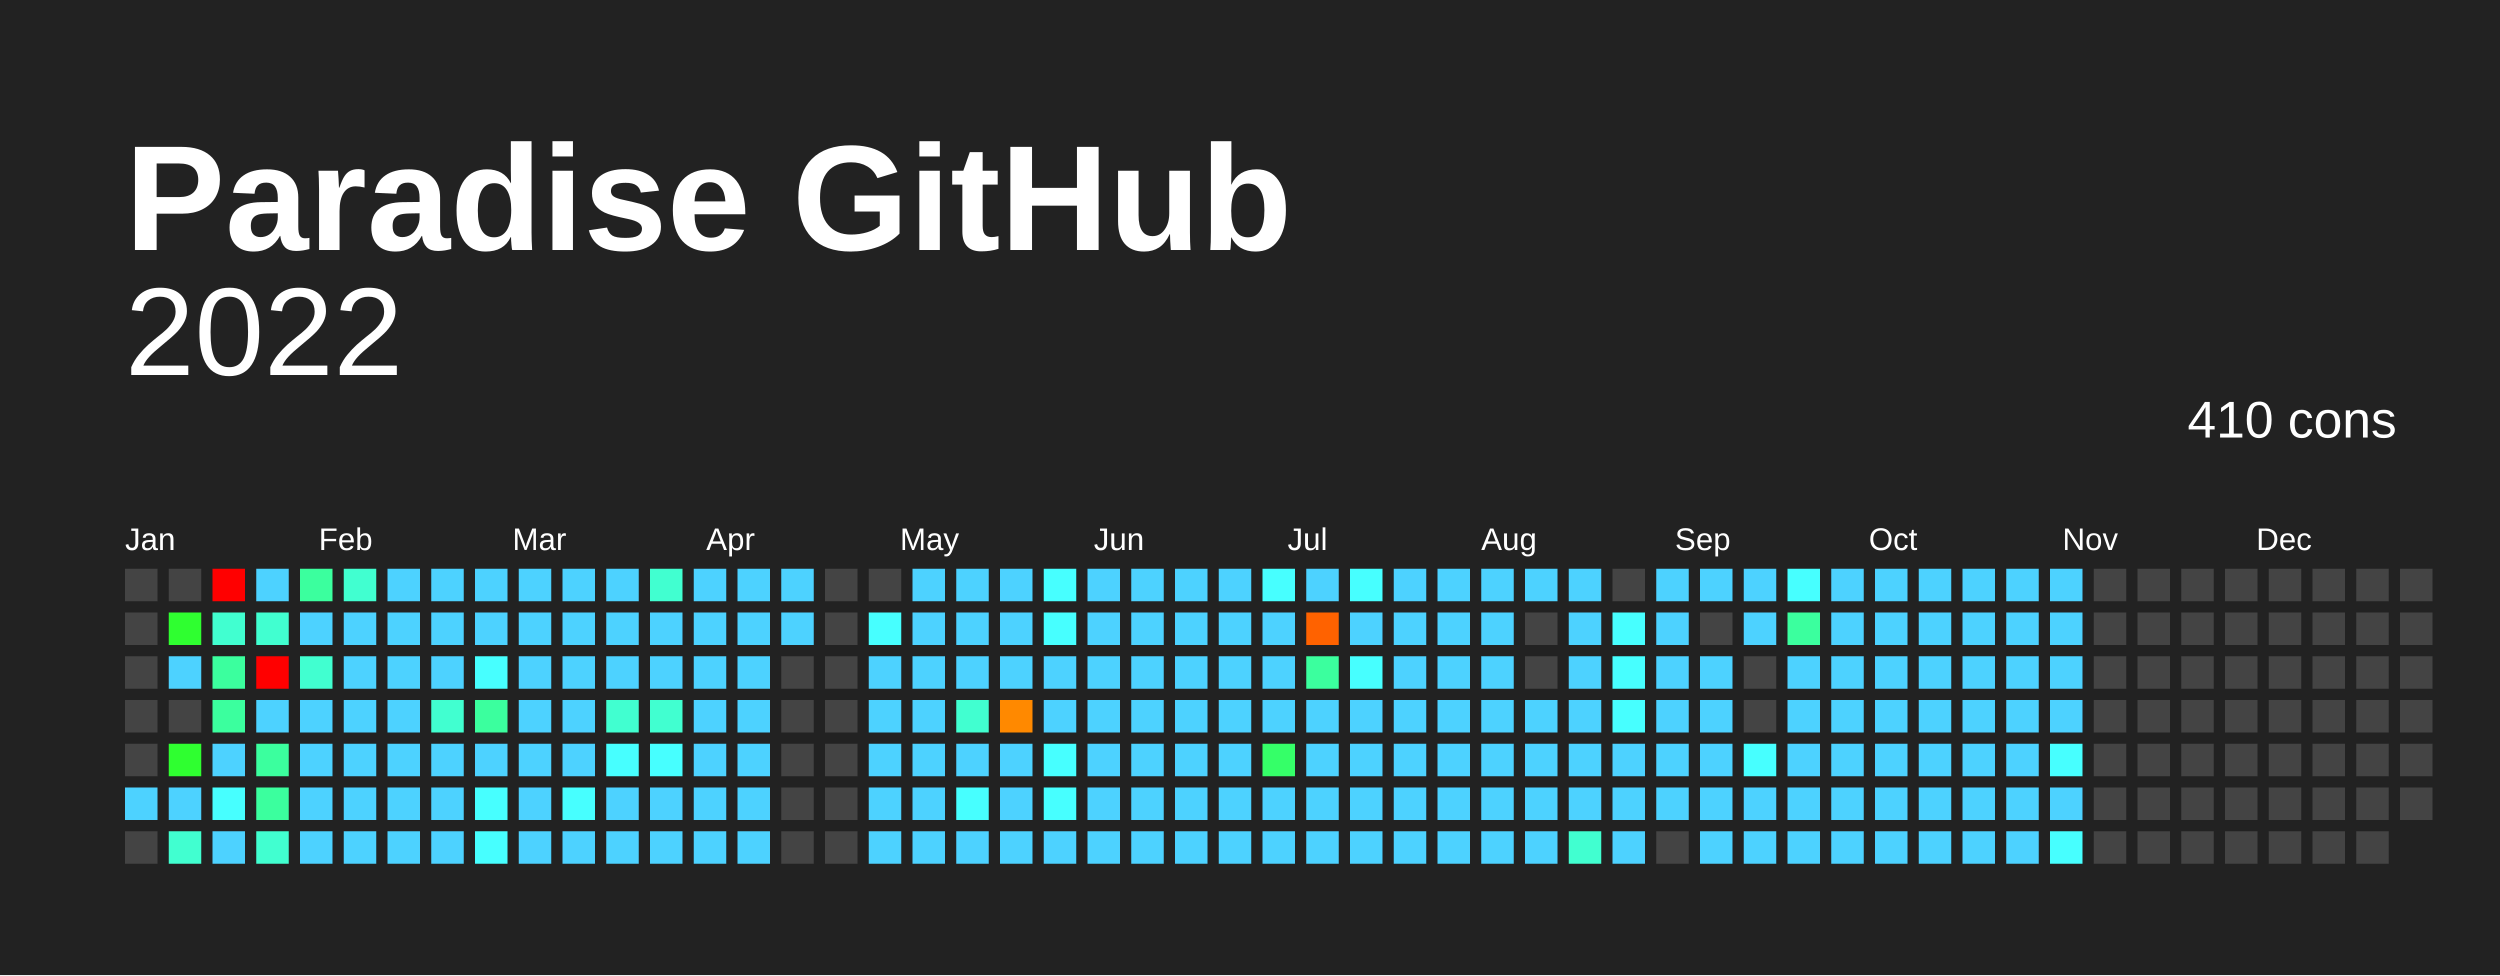
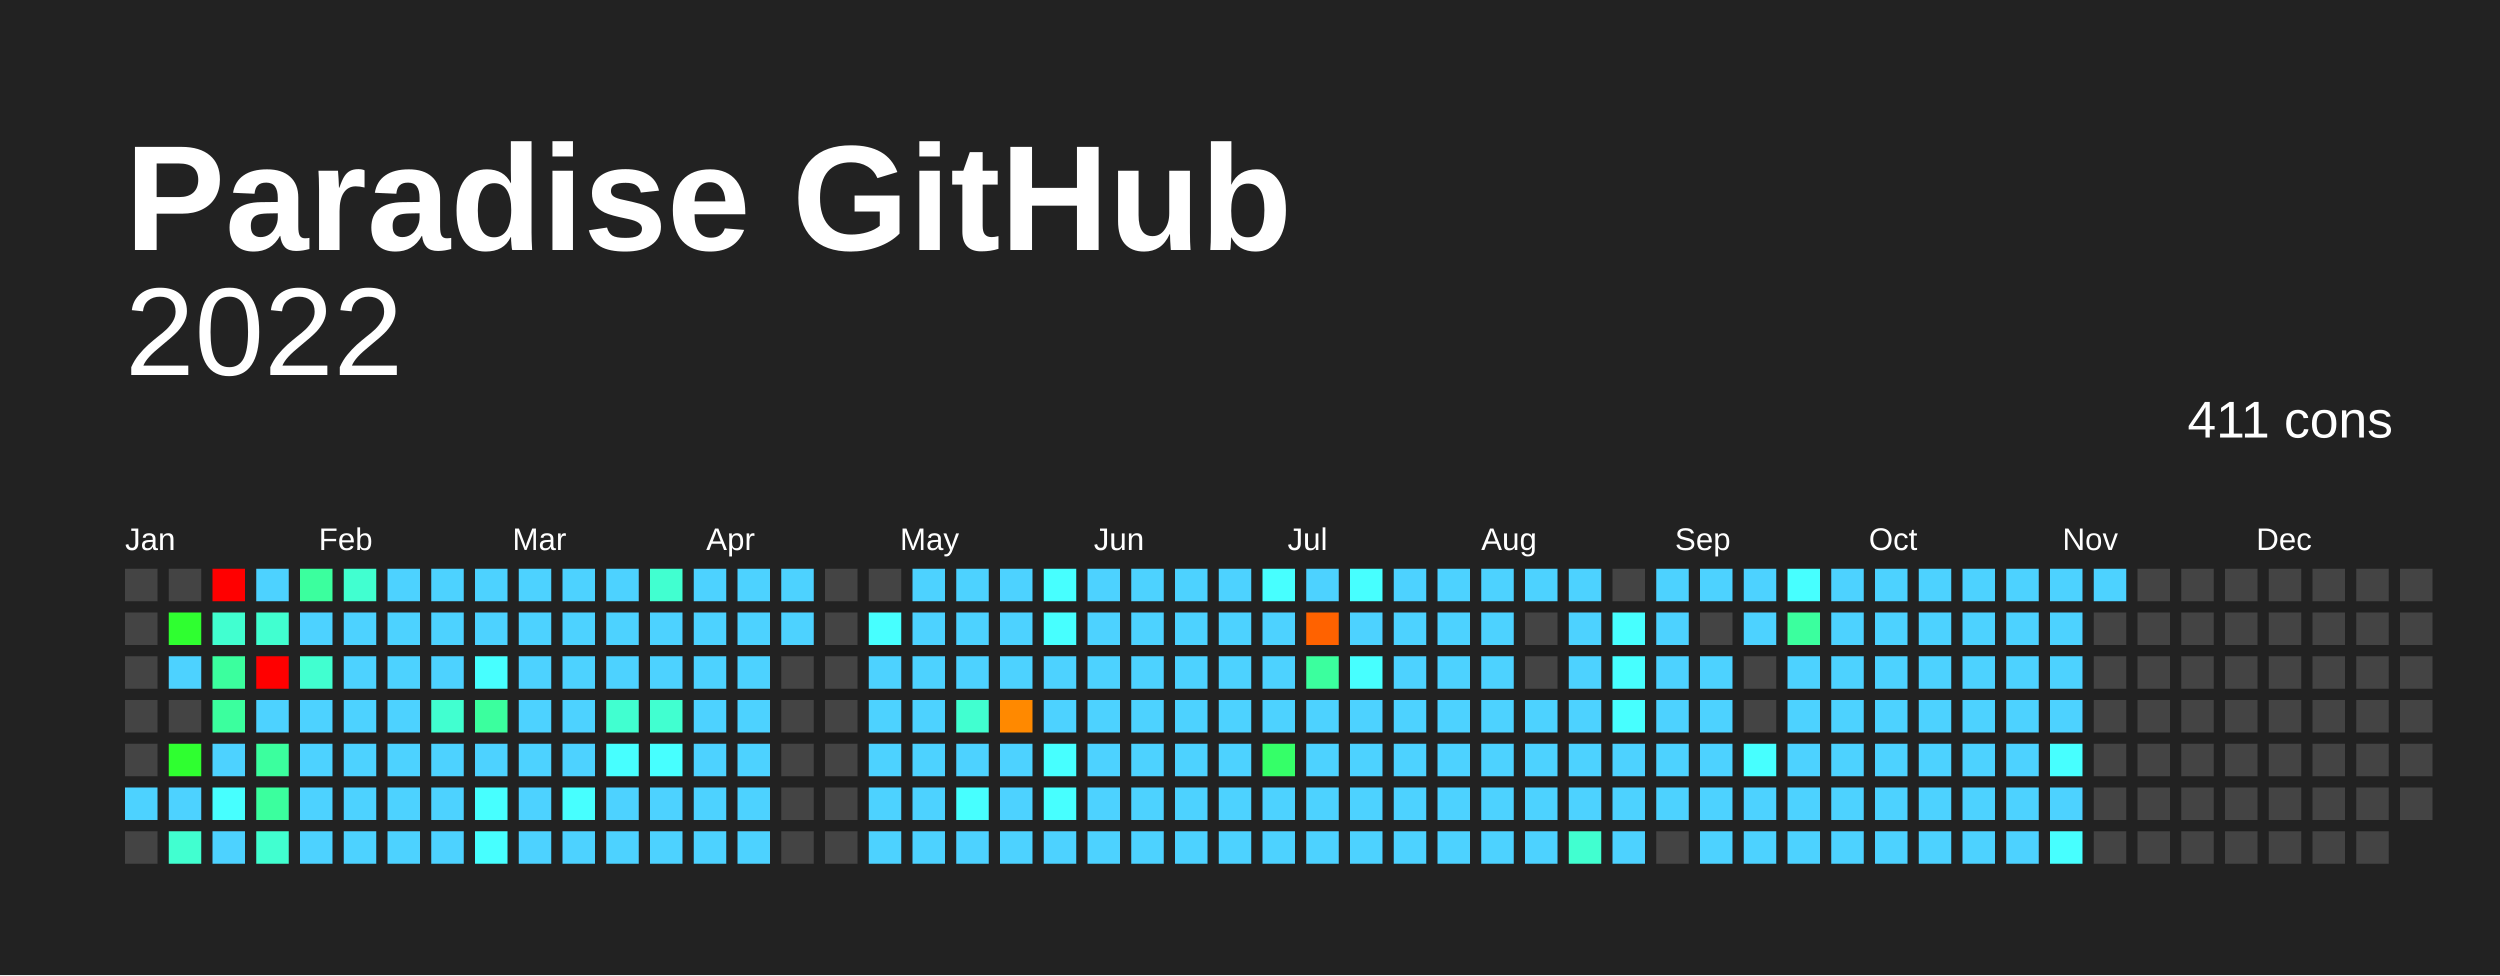
<svg xmlns="http://www.w3.org/2000/svg" baseProfile="full" height="78mm" version="1.1" viewBox="0,0,200,78" width="200mm">
  <defs />
  <rect fill="#222222" height="78" width="200" x="0" y="0" />
  <text fill="#FFFFFF" style="font-size:12px; font-family:Arial; font-weight:bold;" x="10" y="20">Paradise GitHub</text>
  <text alignment-baseline="hanging" fill="#FFFFFF" style="font-size:10.0px; font-family:Arial;" x="10" y="30">2022</text>
-   <text alignment-baseline="hanging" fill="#FFFFFF" style="font-size:4.125px; font-family:Arial;" x="175" y="35">410 cons</text>
+   <text alignment-baseline="hanging" fill="#FFFFFF" style="font-size:4.125px; font-family:Arial;" x="175" y="35">411 cons</text>
  <text fill="#FFFFFF" style="font-size:2.5px; font-family:Arial" x="10.0" y="44">Jan</text>
  <text fill="#FFFFFF" style="font-size:2.5px; font-family:Arial" x="25.5" y="44">Feb</text>
  <text fill="#FFFFFF" style="font-size:2.5px; font-family:Arial" x="41.0" y="44">Mar</text>
  <text fill="#FFFFFF" style="font-size:2.5px; font-family:Arial" x="56.5" y="44">Apr</text>
  <text fill="#FFFFFF" style="font-size:2.5px; font-family:Arial" x="72.0" y="44">May</text>
  <text fill="#FFFFFF" style="font-size:2.5px; font-family:Arial" x="87.5" y="44">Jun</text>
  <text fill="#FFFFFF" style="font-size:2.5px; font-family:Arial" x="103.0" y="44">Jul</text>
  <text fill="#FFFFFF" style="font-size:2.5px; font-family:Arial" x="118.5" y="44">Aug</text>
  <text fill="#FFFFFF" style="font-size:2.5px; font-family:Arial" x="134.0" y="44">Sep</text>
  <text fill="#FFFFFF" style="font-size:2.5px; font-family:Arial" x="149.5" y="44">Oct</text>
  <text fill="#FFFFFF" style="font-size:2.5px; font-family:Arial" x="165.0" y="44">Nov</text>
  <text fill="#FFFFFF" style="font-size:2.5px; font-family:Arial" x="180.5" y="44">Dec</text>
  <rect fill="#444444" height="2.6" width="2.6" x="10.0" y="45.5" />
  <rect fill="#444444" height="2.6" width="2.6" x="10.0" y="49.0" />
  <rect fill="#444444" height="2.6" width="2.6" x="10.0" y="52.5" />
  <rect fill="#444444" height="2.6" width="2.6" x="10.0" y="56.0" />
  <rect fill="#444444" height="2.6" width="2.6" x="10.0" y="59.5" />
  <rect fill="#4dd2ff" height="2.6" width="2.6" x="10.0" y="63.0" />
  <rect fill="#444444" height="2.6" width="2.6" x="10.0" y="66.5" />
  <rect fill="#444444" height="2.6" width="2.6" x="13.5" y="45.5" />
  <rect fill="#2fff30" height="2.6" width="2.6" x="13.5" y="49.0" />
  <rect fill="#4dd2ff" height="2.6" width="2.6" x="13.5" y="52.5" />
  <rect fill="#444444" height="2.6" width="2.6" x="13.5" y="56.0" />
  <rect fill="#2fff30" height="2.6" width="2.6" x="13.5" y="59.5" />
  <rect fill="#4dd2ff" height="2.6" width="2.6" x="13.5" y="63.0" />
  <rect fill="#41ffd0" height="2.6" width="2.6" x="13.5" y="66.5" />
  <rect fill="red" height="2.6" width="2.6" x="17.0" y="45.5" />
  <rect fill="#41ffd0" height="2.6" width="2.6" x="17.0" y="49.0" />
  <rect fill="#3bff9e" height="2.6" width="2.6" x="17.0" y="52.5" />
  <rect fill="#3bff9e" height="2.6" width="2.6" x="17.0" y="56.0" />
  <rect fill="#4dd2ff" height="2.6" width="2.6" x="17.0" y="59.5" />
  <rect fill="#47ffff" height="2.6" width="2.6" x="17.0" y="63.0" />
  <rect fill="#4dd2ff" height="2.6" width="2.6" x="17.0" y="66.5" />
  <rect fill="#4dd2ff" height="2.6" width="2.6" x="20.5" y="45.5" />
  <rect fill="#41ffd0" height="2.6" width="2.6" x="20.5" y="49.0" />
  <rect fill="red" height="2.6" width="2.6" x="20.5" y="52.5" />
  <rect fill="#4dd2ff" height="2.6" width="2.6" x="20.5" y="56.0" />
  <rect fill="#3bff9e" height="2.6" width="2.6" x="20.5" y="59.5" />
  <rect fill="#3bff9e" height="2.6" width="2.6" x="20.5" y="63.0" />
  <rect fill="#41ffd0" height="2.6" width="2.6" x="20.5" y="66.5" />
  <rect fill="#3bff9e" height="2.6" width="2.6" x="24.0" y="45.5" />
  <rect fill="#4dd2ff" height="2.6" width="2.6" x="24.0" y="49.0" />
  <rect fill="#41ffd0" height="2.6" width="2.6" x="24.0" y="52.5" />
  <rect fill="#4dd2ff" height="2.6" width="2.6" x="24.0" y="56.0" />
  <rect fill="#4dd2ff" height="2.6" width="2.6" x="24.0" y="59.5" />
  <rect fill="#4dd2ff" height="2.6" width="2.6" x="24.0" y="63.0" />
  <rect fill="#4dd2ff" height="2.6" width="2.6" x="24.0" y="66.5" />
  <rect fill="#41ffd0" height="2.6" width="2.6" x="27.5" y="45.5" />
  <rect fill="#4dd2ff" height="2.6" width="2.6" x="27.5" y="49.0" />
  <rect fill="#4dd2ff" height="2.6" width="2.6" x="27.5" y="52.5" />
  <rect fill="#4dd2ff" height="2.6" width="2.6" x="27.5" y="56.0" />
  <rect fill="#4dd2ff" height="2.6" width="2.6" x="27.5" y="59.5" />
  <rect fill="#4dd2ff" height="2.6" width="2.6" x="27.5" y="63.0" />
  <rect fill="#4dd2ff" height="2.6" width="2.6" x="27.5" y="66.5" />
  <rect fill="#4dd2ff" height="2.6" width="2.6" x="31.0" y="45.5" />
  <rect fill="#4dd2ff" height="2.6" width="2.6" x="31.0" y="49.0" />
  <rect fill="#4dd2ff" height="2.6" width="2.6" x="31.0" y="52.5" />
  <rect fill="#4dd2ff" height="2.6" width="2.6" x="31.0" y="56.0" />
  <rect fill="#4dd2ff" height="2.6" width="2.6" x="31.0" y="59.5" />
  <rect fill="#4dd2ff" height="2.6" width="2.6" x="31.0" y="63.0" />
  <rect fill="#4dd2ff" height="2.6" width="2.6" x="31.0" y="66.5" />
  <rect fill="#4dd2ff" height="2.6" width="2.6" x="34.5" y="45.5" />
  <rect fill="#4dd2ff" height="2.6" width="2.6" x="34.5" y="49.0" />
  <rect fill="#4dd2ff" height="2.6" width="2.6" x="34.5" y="52.5" />
  <rect fill="#41ffd0" height="2.6" width="2.6" x="34.5" y="56.0" />
  <rect fill="#4dd2ff" height="2.6" width="2.6" x="34.5" y="59.5" />
  <rect fill="#4dd2ff" height="2.6" width="2.6" x="34.5" y="63.0" />
  <rect fill="#4dd2ff" height="2.6" width="2.6" x="34.5" y="66.5" />
  <rect fill="#4dd2ff" height="2.6" width="2.6" x="38.0" y="45.5" />
  <rect fill="#4dd2ff" height="2.6" width="2.6" x="38.0" y="49.0" />
  <rect fill="#47ffff" height="2.6" width="2.6" x="38.0" y="52.5" />
  <rect fill="#3bff9e" height="2.6" width="2.6" x="38.0" y="56.0" />
  <rect fill="#4dd2ff" height="2.6" width="2.6" x="38.0" y="59.5" />
  <rect fill="#47ffff" height="2.6" width="2.6" x="38.0" y="63.0" />
  <rect fill="#47ffff" height="2.6" width="2.6" x="38.0" y="66.5" />
  <rect fill="#4dd2ff" height="2.6" width="2.6" x="41.5" y="45.5" />
  <rect fill="#4dd2ff" height="2.6" width="2.6" x="41.5" y="49.0" />
  <rect fill="#4dd2ff" height="2.6" width="2.6" x="41.5" y="52.5" />
  <rect fill="#4dd2ff" height="2.6" width="2.6" x="41.5" y="56.0" />
  <rect fill="#4dd2ff" height="2.6" width="2.6" x="41.5" y="59.5" />
  <rect fill="#4dd2ff" height="2.6" width="2.6" x="41.5" y="63.0" />
  <rect fill="#4dd2ff" height="2.6" width="2.6" x="41.5" y="66.5" />
  <rect fill="#4dd2ff" height="2.6" width="2.6" x="45.0" y="45.5" />
  <rect fill="#4dd2ff" height="2.6" width="2.6" x="45.0" y="49.0" />
  <rect fill="#4dd2ff" height="2.6" width="2.6" x="45.0" y="52.5" />
  <rect fill="#4dd2ff" height="2.6" width="2.6" x="45.0" y="56.0" />
  <rect fill="#4dd2ff" height="2.6" width="2.6" x="45.0" y="59.5" />
  <rect fill="#47ffff" height="2.6" width="2.6" x="45.0" y="63.0" />
  <rect fill="#4dd2ff" height="2.6" width="2.6" x="45.0" y="66.5" />
  <rect fill="#4dd2ff" height="2.6" width="2.6" x="48.5" y="45.5" />
  <rect fill="#4dd2ff" height="2.6" width="2.6" x="48.5" y="49.0" />
  <rect fill="#4dd2ff" height="2.6" width="2.6" x="48.5" y="52.5" />
  <rect fill="#41ffd0" height="2.6" width="2.6" x="48.5" y="56.0" />
  <rect fill="#47ffff" height="2.6" width="2.6" x="48.5" y="59.5" />
  <rect fill="#4dd2ff" height="2.6" width="2.6" x="48.5" y="63.0" />
  <rect fill="#4dd2ff" height="2.6" width="2.6" x="48.5" y="66.5" />
  <rect fill="#41ffd0" height="2.6" width="2.6" x="52.0" y="45.5" />
  <rect fill="#4dd2ff" height="2.6" width="2.6" x="52.0" y="49.0" />
  <rect fill="#4dd2ff" height="2.6" width="2.6" x="52.0" y="52.5" />
  <rect fill="#41ffd0" height="2.6" width="2.6" x="52.0" y="56.0" />
  <rect fill="#47ffff" height="2.6" width="2.6" x="52.0" y="59.5" />
  <rect fill="#4dd2ff" height="2.6" width="2.6" x="52.0" y="63.0" />
  <rect fill="#4dd2ff" height="2.6" width="2.6" x="52.0" y="66.5" />
  <rect fill="#4dd2ff" height="2.6" width="2.6" x="55.5" y="45.5" />
  <rect fill="#4dd2ff" height="2.6" width="2.6" x="55.5" y="49.0" />
  <rect fill="#4dd2ff" height="2.6" width="2.6" x="55.5" y="52.5" />
  <rect fill="#4dd2ff" height="2.6" width="2.6" x="55.5" y="56.0" />
  <rect fill="#4dd2ff" height="2.6" width="2.6" x="55.5" y="59.5" />
  <rect fill="#4dd2ff" height="2.6" width="2.6" x="55.5" y="63.0" />
  <rect fill="#4dd2ff" height="2.6" width="2.6" x="55.5" y="66.5" />
  <rect fill="#4dd2ff" height="2.6" width="2.6" x="59.0" y="45.5" />
  <rect fill="#4dd2ff" height="2.6" width="2.6" x="59.0" y="49.0" />
  <rect fill="#4dd2ff" height="2.6" width="2.6" x="59.0" y="52.5" />
  <rect fill="#4dd2ff" height="2.6" width="2.6" x="59.0" y="56.0" />
  <rect fill="#4dd2ff" height="2.6" width="2.6" x="59.0" y="59.5" />
  <rect fill="#4dd2ff" height="2.6" width="2.6" x="59.0" y="63.0" />
  <rect fill="#4dd2ff" height="2.6" width="2.6" x="59.0" y="66.5" />
  <rect fill="#4dd2ff" height="2.6" width="2.6" x="62.5" y="45.5" />
  <rect fill="#4dd2ff" height="2.6" width="2.6" x="62.5" y="49.0" />
  <rect fill="#444444" height="2.6" width="2.6" x="62.5" y="52.5" />
  <rect fill="#444444" height="2.6" width="2.6" x="62.5" y="56.0" />
  <rect fill="#444444" height="2.6" width="2.6" x="62.5" y="59.5" />
  <rect fill="#444444" height="2.6" width="2.6" x="62.5" y="63.0" />
  <rect fill="#444444" height="2.6" width="2.6" x="62.5" y="66.5" />
  <rect fill="#444444" height="2.6" width="2.6" x="66.0" y="45.5" />
  <rect fill="#444444" height="2.6" width="2.6" x="66.0" y="49.0" />
  <rect fill="#444444" height="2.6" width="2.6" x="66.0" y="52.5" />
  <rect fill="#444444" height="2.6" width="2.6" x="66.0" y="56.0" />
  <rect fill="#444444" height="2.6" width="2.6" x="66.0" y="59.5" />
  <rect fill="#444444" height="2.6" width="2.6" x="66.0" y="63.0" />
  <rect fill="#444444" height="2.6" width="2.6" x="66.0" y="66.5" />
  <rect fill="#444444" height="2.6" width="2.6" x="69.5" y="45.5" />
  <rect fill="#47ffff" height="2.6" width="2.6" x="69.5" y="49.0" />
  <rect fill="#4dd2ff" height="2.6" width="2.6" x="69.5" y="52.5" />
  <rect fill="#4dd2ff" height="2.6" width="2.6" x="69.5" y="56.0" />
  <rect fill="#4dd2ff" height="2.6" width="2.6" x="69.5" y="59.5" />
  <rect fill="#4dd2ff" height="2.6" width="2.6" x="69.5" y="63.0" />
  <rect fill="#4dd2ff" height="2.6" width="2.6" x="69.5" y="66.5" />
  <rect fill="#4dd2ff" height="2.6" width="2.6" x="73.0" y="45.5" />
  <rect fill="#4dd2ff" height="2.6" width="2.6" x="73.0" y="49.0" />
  <rect fill="#4dd2ff" height="2.6" width="2.6" x="73.0" y="52.5" />
  <rect fill="#4dd2ff" height="2.6" width="2.6" x="73.0" y="56.0" />
  <rect fill="#4dd2ff" height="2.6" width="2.6" x="73.0" y="59.5" />
  <rect fill="#4dd2ff" height="2.6" width="2.6" x="73.0" y="63.0" />
  <rect fill="#4dd2ff" height="2.6" width="2.6" x="73.0" y="66.5" />
  <rect fill="#4dd2ff" height="2.6" width="2.6" x="76.5" y="45.5" />
  <rect fill="#4dd2ff" height="2.6" width="2.6" x="76.5" y="49.0" />
  <rect fill="#4dd2ff" height="2.6" width="2.6" x="76.5" y="52.5" />
  <rect fill="#41ffd0" height="2.6" width="2.6" x="76.5" y="56.0" />
  <rect fill="#4dd2ff" height="2.6" width="2.6" x="76.5" y="59.5" />
  <rect fill="#47ffff" height="2.6" width="2.6" x="76.5" y="63.0" />
  <rect fill="#4dd2ff" height="2.6" width="2.6" x="76.5" y="66.5" />
  <rect fill="#4dd2ff" height="2.6" width="2.6" x="80.0" y="45.5" />
  <rect fill="#4dd2ff" height="2.6" width="2.6" x="80.0" y="49.0" />
  <rect fill="#4dd2ff" height="2.6" width="2.6" x="80.0" y="52.5" />
  <rect fill="#ff8900" height="2.6" width="2.6" x="80.0" y="56.0" />
  <rect fill="#4dd2ff" height="2.6" width="2.6" x="80.0" y="59.5" />
  <rect fill="#4dd2ff" height="2.6" width="2.6" x="80.0" y="63.0" />
  <rect fill="#4dd2ff" height="2.6" width="2.6" x="80.0" y="66.5" />
  <rect fill="#47ffff" height="2.6" width="2.6" x="83.5" y="45.5" />
  <rect fill="#47ffff" height="2.6" width="2.6" x="83.5" y="49.0" />
  <rect fill="#4dd2ff" height="2.6" width="2.6" x="83.5" y="52.5" />
  <rect fill="#4dd2ff" height="2.6" width="2.6" x="83.5" y="56.0" />
  <rect fill="#47ffff" height="2.6" width="2.6" x="83.5" y="59.5" />
  <rect fill="#47ffff" height="2.6" width="2.6" x="83.5" y="63.0" />
  <rect fill="#4dd2ff" height="2.6" width="2.6" x="83.5" y="66.5" />
  <rect fill="#4dd2ff" height="2.6" width="2.6" x="87.0" y="45.5" />
  <rect fill="#4dd2ff" height="2.6" width="2.6" x="87.0" y="49.0" />
  <rect fill="#4dd2ff" height="2.6" width="2.6" x="87.0" y="52.5" />
  <rect fill="#4dd2ff" height="2.6" width="2.6" x="87.0" y="56.0" />
  <rect fill="#4dd2ff" height="2.6" width="2.6" x="87.0" y="59.5" />
  <rect fill="#4dd2ff" height="2.6" width="2.6" x="87.0" y="63.0" />
  <rect fill="#4dd2ff" height="2.6" width="2.6" x="87.0" y="66.5" />
  <rect fill="#4dd2ff" height="2.6" width="2.6" x="90.5" y="45.5" />
  <rect fill="#4dd2ff" height="2.6" width="2.6" x="90.5" y="49.0" />
  <rect fill="#4dd2ff" height="2.6" width="2.6" x="90.5" y="52.5" />
  <rect fill="#4dd2ff" height="2.6" width="2.6" x="90.5" y="56.0" />
  <rect fill="#4dd2ff" height="2.6" width="2.6" x="90.5" y="59.5" />
  <rect fill="#4dd2ff" height="2.6" width="2.6" x="90.5" y="63.0" />
  <rect fill="#4dd2ff" height="2.6" width="2.6" x="90.5" y="66.5" />
  <rect fill="#4dd2ff" height="2.6" width="2.6" x="94.0" y="45.5" />
  <rect fill="#4dd2ff" height="2.6" width="2.6" x="94.0" y="49.0" />
  <rect fill="#4dd2ff" height="2.6" width="2.6" x="94.0" y="52.5" />
  <rect fill="#4dd2ff" height="2.6" width="2.6" x="94.0" y="56.0" />
  <rect fill="#4dd2ff" height="2.6" width="2.6" x="94.0" y="59.5" />
  <rect fill="#4dd2ff" height="2.6" width="2.6" x="94.0" y="63.0" />
  <rect fill="#4dd2ff" height="2.6" width="2.6" x="94.0" y="66.5" />
  <rect fill="#4dd2ff" height="2.6" width="2.6" x="97.5" y="45.5" />
  <rect fill="#4dd2ff" height="2.6" width="2.6" x="97.5" y="49.0" />
  <rect fill="#4dd2ff" height="2.6" width="2.6" x="97.5" y="52.5" />
  <rect fill="#4dd2ff" height="2.6" width="2.6" x="97.5" y="56.0" />
  <rect fill="#4dd2ff" height="2.6" width="2.6" x="97.5" y="59.5" />
  <rect fill="#4dd2ff" height="2.6" width="2.6" x="97.5" y="63.0" />
  <rect fill="#4dd2ff" height="2.6" width="2.6" x="97.5" y="66.5" />
  <rect fill="#47ffff" height="2.6" width="2.6" x="101.0" y="45.5" />
  <rect fill="#4dd2ff" height="2.6" width="2.6" x="101.0" y="49.0" />
  <rect fill="#4dd2ff" height="2.6" width="2.6" x="101.0" y="52.5" />
  <rect fill="#4dd2ff" height="2.6" width="2.6" x="101.0" y="56.0" />
  <rect fill="#35ff68" height="2.6" width="2.6" x="101.0" y="59.5" />
  <rect fill="#4dd2ff" height="2.6" width="2.6" x="101.0" y="63.0" />
  <rect fill="#4dd2ff" height="2.6" width="2.6" x="101.0" y="66.5" />
  <rect fill="#4dd2ff" height="2.6" width="2.6" x="104.5" y="45.5" />
  <rect fill="#ff6200" height="2.6" width="2.6" x="104.5" y="49.0" />
  <rect fill="#3bff9e" height="2.6" width="2.6" x="104.5" y="52.5" />
  <rect fill="#4dd2ff" height="2.6" width="2.6" x="104.5" y="56.0" />
  <rect fill="#4dd2ff" height="2.6" width="2.6" x="104.5" y="59.5" />
  <rect fill="#4dd2ff" height="2.6" width="2.6" x="104.5" y="63.0" />
  <rect fill="#4dd2ff" height="2.6" width="2.6" x="104.5" y="66.5" />
  <rect fill="#47ffff" height="2.6" width="2.6" x="108.0" y="45.5" />
  <rect fill="#4dd2ff" height="2.6" width="2.6" x="108.0" y="49.0" />
  <rect fill="#47ffff" height="2.6" width="2.6" x="108.0" y="52.5" />
  <rect fill="#4dd2ff" height="2.6" width="2.6" x="108.0" y="56.0" />
  <rect fill="#4dd2ff" height="2.6" width="2.6" x="108.0" y="59.5" />
  <rect fill="#4dd2ff" height="2.6" width="2.6" x="108.0" y="63.0" />
  <rect fill="#4dd2ff" height="2.6" width="2.6" x="108.0" y="66.5" />
  <rect fill="#4dd2ff" height="2.6" width="2.6" x="111.5" y="45.5" />
  <rect fill="#4dd2ff" height="2.6" width="2.6" x="111.5" y="49.0" />
  <rect fill="#4dd2ff" height="2.6" width="2.6" x="111.5" y="52.5" />
  <rect fill="#4dd2ff" height="2.6" width="2.6" x="111.5" y="56.0" />
  <rect fill="#4dd2ff" height="2.6" width="2.6" x="111.5" y="59.5" />
  <rect fill="#4dd2ff" height="2.6" width="2.6" x="111.5" y="63.0" />
  <rect fill="#4dd2ff" height="2.6" width="2.6" x="111.5" y="66.5" />
  <rect fill="#4dd2ff" height="2.6" width="2.6" x="115.0" y="45.5" />
  <rect fill="#4dd2ff" height="2.6" width="2.6" x="115.0" y="49.0" />
  <rect fill="#4dd2ff" height="2.6" width="2.6" x="115.0" y="52.5" />
  <rect fill="#4dd2ff" height="2.6" width="2.6" x="115.0" y="56.0" />
  <rect fill="#4dd2ff" height="2.6" width="2.6" x="115.0" y="59.5" />
  <rect fill="#4dd2ff" height="2.6" width="2.6" x="115.0" y="63.0" />
  <rect fill="#4dd2ff" height="2.6" width="2.6" x="115.0" y="66.5" />
  <rect fill="#4dd2ff" height="2.6" width="2.6" x="118.5" y="45.5" />
  <rect fill="#4dd2ff" height="2.6" width="2.6" x="118.5" y="49.0" />
  <rect fill="#4dd2ff" height="2.6" width="2.6" x="118.5" y="52.5" />
  <rect fill="#4dd2ff" height="2.6" width="2.6" x="118.5" y="56.0" />
  <rect fill="#4dd2ff" height="2.6" width="2.6" x="118.5" y="59.5" />
  <rect fill="#4dd2ff" height="2.6" width="2.6" x="118.5" y="63.0" />
  <rect fill="#4dd2ff" height="2.6" width="2.6" x="118.5" y="66.5" />
  <rect fill="#4dd2ff" height="2.6" width="2.6" x="122.0" y="45.5" />
  <rect fill="#444444" height="2.6" width="2.6" x="122.0" y="49.0" />
  <rect fill="#444444" height="2.6" width="2.6" x="122.0" y="52.5" />
  <rect fill="#4dd2ff" height="2.6" width="2.6" x="122.0" y="56.0" />
  <rect fill="#4dd2ff" height="2.6" width="2.6" x="122.0" y="59.5" />
  <rect fill="#4dd2ff" height="2.6" width="2.6" x="122.0" y="63.0" />
  <rect fill="#4dd2ff" height="2.6" width="2.6" x="122.0" y="66.5" />
  <rect fill="#4dd2ff" height="2.6" width="2.6" x="125.5" y="45.5" />
  <rect fill="#4dd2ff" height="2.6" width="2.6" x="125.5" y="49.0" />
  <rect fill="#4dd2ff" height="2.6" width="2.6" x="125.5" y="52.5" />
  <rect fill="#4dd2ff" height="2.6" width="2.6" x="125.5" y="56.0" />
  <rect fill="#4dd2ff" height="2.6" width="2.6" x="125.5" y="59.5" />
  <rect fill="#4dd2ff" height="2.6" width="2.6" x="125.5" y="63.0" />
  <rect fill="#41ffd0" height="2.6" width="2.6" x="125.5" y="66.5" />
  <rect fill="#444444" height="2.6" width="2.6" x="129.0" y="45.5" />
  <rect fill="#47ffff" height="2.6" width="2.6" x="129.0" y="49.0" />
  <rect fill="#47ffff" height="2.6" width="2.6" x="129.0" y="52.5" />
  <rect fill="#47ffff" height="2.6" width="2.6" x="129.0" y="56.0" />
  <rect fill="#4dd2ff" height="2.6" width="2.6" x="129.0" y="59.5" />
  <rect fill="#4dd2ff" height="2.6" width="2.6" x="129.0" y="63.0" />
  <rect fill="#4dd2ff" height="2.6" width="2.6" x="129.0" y="66.5" />
  <rect fill="#4dd2ff" height="2.6" width="2.6" x="132.5" y="45.5" />
  <rect fill="#4dd2ff" height="2.6" width="2.6" x="132.5" y="49.0" />
  <rect fill="#4dd2ff" height="2.6" width="2.6" x="132.5" y="52.5" />
  <rect fill="#4dd2ff" height="2.6" width="2.6" x="132.5" y="56.0" />
  <rect fill="#4dd2ff" height="2.6" width="2.6" x="132.5" y="59.5" />
  <rect fill="#4dd2ff" height="2.6" width="2.6" x="132.5" y="63.0" />
  <rect fill="#444444" height="2.6" width="2.6" x="132.5" y="66.5" />
  <rect fill="#4dd2ff" height="2.6" width="2.6" x="136.0" y="45.5" />
  <rect fill="#444444" height="2.6" width="2.6" x="136.0" y="49.0" />
  <rect fill="#4dd2ff" height="2.6" width="2.6" x="136.0" y="52.5" />
  <rect fill="#4dd2ff" height="2.6" width="2.6" x="136.0" y="56.0" />
  <rect fill="#4dd2ff" height="2.6" width="2.6" x="136.0" y="59.5" />
  <rect fill="#4dd2ff" height="2.6" width="2.6" x="136.0" y="63.0" />
  <rect fill="#4dd2ff" height="2.6" width="2.6" x="136.0" y="66.5" />
  <rect fill="#4dd2ff" height="2.6" width="2.6" x="139.5" y="45.5" />
  <rect fill="#4dd2ff" height="2.6" width="2.6" x="139.5" y="49.0" />
  <rect fill="#444444" height="2.6" width="2.6" x="139.5" y="52.5" />
  <rect fill="#444444" height="2.6" width="2.6" x="139.5" y="56.0" />
  <rect fill="#47ffff" height="2.6" width="2.6" x="139.5" y="59.5" />
  <rect fill="#4dd2ff" height="2.6" width="2.6" x="139.5" y="63.0" />
  <rect fill="#4dd2ff" height="2.6" width="2.6" x="139.5" y="66.5" />
  <rect fill="#47ffff" height="2.6" width="2.6" x="143.0" y="45.5" />
  <rect fill="#3bff9e" height="2.6" width="2.6" x="143.0" y="49.0" />
  <rect fill="#4dd2ff" height="2.6" width="2.6" x="143.0" y="52.5" />
  <rect fill="#4dd2ff" height="2.6" width="2.6" x="143.0" y="56.0" />
  <rect fill="#4dd2ff" height="2.6" width="2.6" x="143.0" y="59.5" />
  <rect fill="#4dd2ff" height="2.6" width="2.6" x="143.0" y="63.0" />
  <rect fill="#4dd2ff" height="2.6" width="2.6" x="143.0" y="66.5" />
  <rect fill="#4dd2ff" height="2.6" width="2.6" x="146.5" y="45.5" />
  <rect fill="#4dd2ff" height="2.6" width="2.6" x="146.5" y="49.0" />
  <rect fill="#4dd2ff" height="2.6" width="2.6" x="146.5" y="52.5" />
  <rect fill="#4dd2ff" height="2.6" width="2.6" x="146.5" y="56.0" />
  <rect fill="#4dd2ff" height="2.6" width="2.6" x="146.5" y="59.5" />
  <rect fill="#4dd2ff" height="2.6" width="2.6" x="146.5" y="63.0" />
  <rect fill="#4dd2ff" height="2.6" width="2.6" x="146.5" y="66.5" />
  <rect fill="#4dd2ff" height="2.6" width="2.6" x="150.0" y="45.5" />
  <rect fill="#4dd2ff" height="2.6" width="2.6" x="150.0" y="49.0" />
  <rect fill="#4dd2ff" height="2.6" width="2.6" x="150.0" y="52.5" />
  <rect fill="#4dd2ff" height="2.6" width="2.6" x="150.0" y="56.0" />
  <rect fill="#4dd2ff" height="2.6" width="2.6" x="150.0" y="59.5" />
  <rect fill="#4dd2ff" height="2.6" width="2.6" x="150.0" y="63.0" />
  <rect fill="#4dd2ff" height="2.6" width="2.6" x="150.0" y="66.5" />
  <rect fill="#4dd2ff" height="2.6" width="2.6" x="153.5" y="45.5" />
  <rect fill="#4dd2ff" height="2.6" width="2.6" x="153.5" y="49.0" />
  <rect fill="#4dd2ff" height="2.6" width="2.6" x="153.5" y="52.5" />
  <rect fill="#4dd2ff" height="2.6" width="2.6" x="153.5" y="56.0" />
  <rect fill="#4dd2ff" height="2.6" width="2.6" x="153.5" y="59.5" />
  <rect fill="#4dd2ff" height="2.6" width="2.6" x="153.5" y="63.0" />
  <rect fill="#4dd2ff" height="2.6" width="2.6" x="153.5" y="66.5" />
  <rect fill="#4dd2ff" height="2.6" width="2.6" x="157.0" y="45.5" />
  <rect fill="#4dd2ff" height="2.6" width="2.6" x="157.0" y="49.0" />
  <rect fill="#4dd2ff" height="2.6" width="2.6" x="157.0" y="52.5" />
  <rect fill="#4dd2ff" height="2.6" width="2.6" x="157.0" y="56.0" />
  <rect fill="#4dd2ff" height="2.6" width="2.6" x="157.0" y="59.5" />
  <rect fill="#4dd2ff" height="2.6" width="2.6" x="157.0" y="63.0" />
  <rect fill="#4dd2ff" height="2.6" width="2.6" x="157.0" y="66.5" />
  <rect fill="#4dd2ff" height="2.6" width="2.6" x="160.5" y="45.5" />
  <rect fill="#4dd2ff" height="2.6" width="2.6" x="160.5" y="49.0" />
  <rect fill="#4dd2ff" height="2.6" width="2.6" x="160.5" y="52.5" />
  <rect fill="#4dd2ff" height="2.6" width="2.6" x="160.5" y="56.0" />
  <rect fill="#4dd2ff" height="2.6" width="2.6" x="160.5" y="59.5" />
  <rect fill="#4dd2ff" height="2.6" width="2.6" x="160.5" y="63.0" />
  <rect fill="#4dd2ff" height="2.6" width="2.6" x="160.5" y="66.5" />
  <rect fill="#4dd2ff" height="2.6" width="2.6" x="164.0" y="45.5" />
  <rect fill="#4dd2ff" height="2.6" width="2.6" x="164.0" y="49.0" />
  <rect fill="#4dd2ff" height="2.6" width="2.6" x="164.0" y="52.5" />
  <rect fill="#4dd2ff" height="2.6" width="2.6" x="164.0" y="56.0" />
  <rect fill="#47ffff" height="2.6" width="2.6" x="164.0" y="59.5" />
  <rect fill="#4dd2ff" height="2.6" width="2.6" x="164.0" y="63.0" />
  <rect fill="#47ffff" height="2.6" width="2.6" x="164.0" y="66.5" />
-   <rect fill="#444444" height="2.6" width="2.6" x="167.5" y="45.5" />
+   <rect fill="#4dd2ff" height="2.6" width="2.6" x="167.5" y="45.5" />
  <rect fill="#444444" height="2.6" width="2.6" x="167.5" y="49.0" />
  <rect fill="#444444" height="2.6" width="2.6" x="167.5" y="52.5" />
  <rect fill="#444444" height="2.6" width="2.6" x="167.5" y="56.0" />
  <rect fill="#444444" height="2.6" width="2.6" x="167.5" y="59.5" />
  <rect fill="#444444" height="2.6" width="2.6" x="167.5" y="63.0" />
  <rect fill="#444444" height="2.6" width="2.6" x="167.5" y="66.5" />
  <rect fill="#444444" height="2.6" width="2.6" x="171.0" y="45.5" />
  <rect fill="#444444" height="2.6" width="2.6" x="171.0" y="49.0" />
  <rect fill="#444444" height="2.6" width="2.6" x="171.0" y="52.5" />
  <rect fill="#444444" height="2.6" width="2.6" x="171.0" y="56.0" />
  <rect fill="#444444" height="2.6" width="2.6" x="171.0" y="59.5" />
  <rect fill="#444444" height="2.6" width="2.6" x="171.0" y="63.0" />
  <rect fill="#444444" height="2.6" width="2.6" x="171.0" y="66.5" />
  <rect fill="#444444" height="2.6" width="2.6" x="174.5" y="45.5" />
  <rect fill="#444444" height="2.6" width="2.6" x="174.5" y="49.0" />
  <rect fill="#444444" height="2.6" width="2.6" x="174.5" y="52.5" />
  <rect fill="#444444" height="2.6" width="2.6" x="174.5" y="56.0" />
  <rect fill="#444444" height="2.6" width="2.6" x="174.5" y="59.5" />
  <rect fill="#444444" height="2.6" width="2.6" x="174.5" y="63.0" />
  <rect fill="#444444" height="2.6" width="2.6" x="174.5" y="66.5" />
  <rect fill="#444444" height="2.6" width="2.6" x="178.0" y="45.5" />
  <rect fill="#444444" height="2.6" width="2.6" x="178.0" y="49.0" />
  <rect fill="#444444" height="2.6" width="2.6" x="178.0" y="52.5" />
  <rect fill="#444444" height="2.6" width="2.6" x="178.0" y="56.0" />
  <rect fill="#444444" height="2.6" width="2.6" x="178.0" y="59.5" />
  <rect fill="#444444" height="2.6" width="2.6" x="178.0" y="63.0" />
  <rect fill="#444444" height="2.6" width="2.6" x="178.0" y="66.5" />
  <rect fill="#444444" height="2.6" width="2.6" x="181.5" y="45.5" />
  <rect fill="#444444" height="2.6" width="2.6" x="181.5" y="49.0" />
  <rect fill="#444444" height="2.6" width="2.6" x="181.5" y="52.5" />
  <rect fill="#444444" height="2.6" width="2.6" x="181.5" y="56.0" />
  <rect fill="#444444" height="2.6" width="2.6" x="181.5" y="59.5" />
  <rect fill="#444444" height="2.6" width="2.6" x="181.5" y="63.0" />
  <rect fill="#444444" height="2.6" width="2.6" x="181.5" y="66.5" />
  <rect fill="#444444" height="2.6" width="2.6" x="185.0" y="45.5" />
  <rect fill="#444444" height="2.6" width="2.6" x="185.0" y="49.0" />
  <rect fill="#444444" height="2.6" width="2.6" x="185.0" y="52.5" />
  <rect fill="#444444" height="2.6" width="2.6" x="185.0" y="56.0" />
  <rect fill="#444444" height="2.6" width="2.6" x="185.0" y="59.5" />
  <rect fill="#444444" height="2.6" width="2.6" x="185.0" y="63.0" />
  <rect fill="#444444" height="2.6" width="2.6" x="185.0" y="66.5" />
  <rect fill="#444444" height="2.6" width="2.6" x="188.5" y="45.5" />
  <rect fill="#444444" height="2.6" width="2.6" x="188.5" y="49.0" />
  <rect fill="#444444" height="2.6" width="2.6" x="188.5" y="52.5" />
  <rect fill="#444444" height="2.6" width="2.6" x="188.5" y="56.0" />
  <rect fill="#444444" height="2.6" width="2.6" x="188.5" y="59.5" />
  <rect fill="#444444" height="2.6" width="2.6" x="188.5" y="63.0" />
  <rect fill="#444444" height="2.6" width="2.6" x="188.5" y="66.5" />
  <rect fill="#444444" height="2.6" width="2.6" x="192.0" y="45.5" />
  <rect fill="#444444" height="2.6" width="2.6" x="192.0" y="49.0" />
  <rect fill="#444444" height="2.6" width="2.6" x="192.0" y="52.5" />
  <rect fill="#444444" height="2.6" width="2.6" x="192.0" y="56.0" />
  <rect fill="#444444" height="2.6" width="2.6" x="192.0" y="59.5" />
  <rect fill="#444444" height="2.6" width="2.6" x="192.0" y="63.0" />
</svg>
